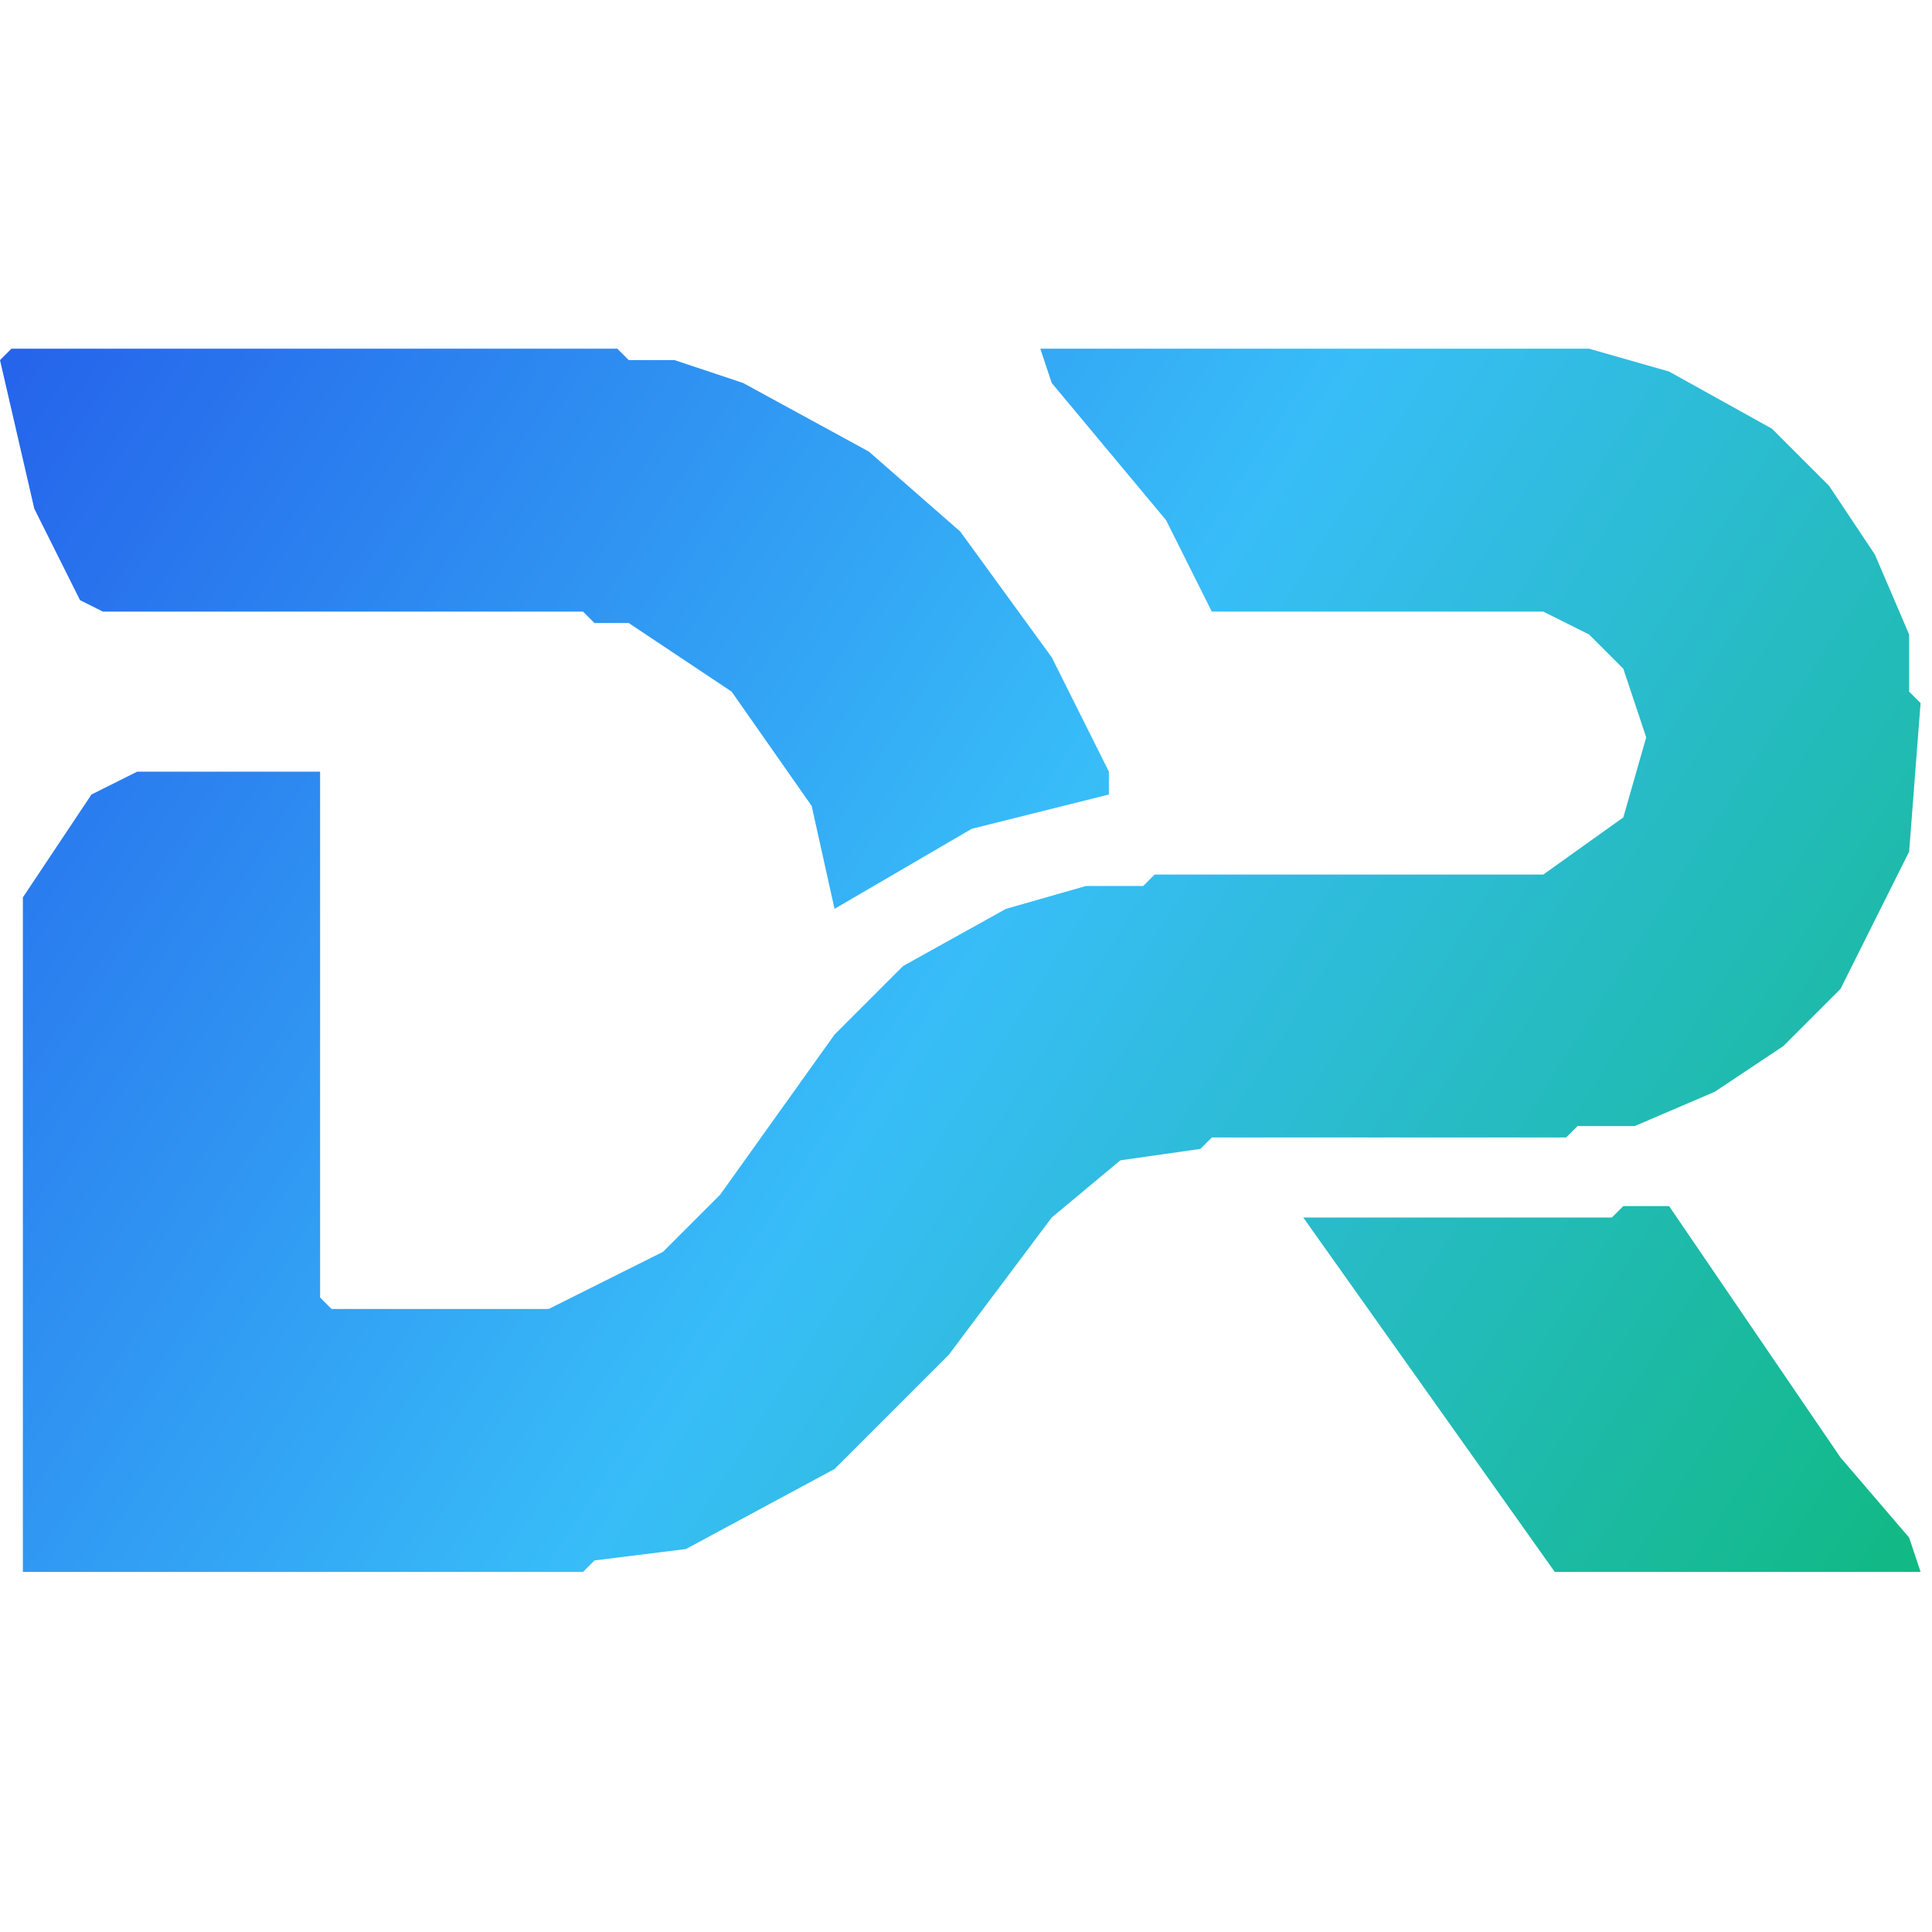
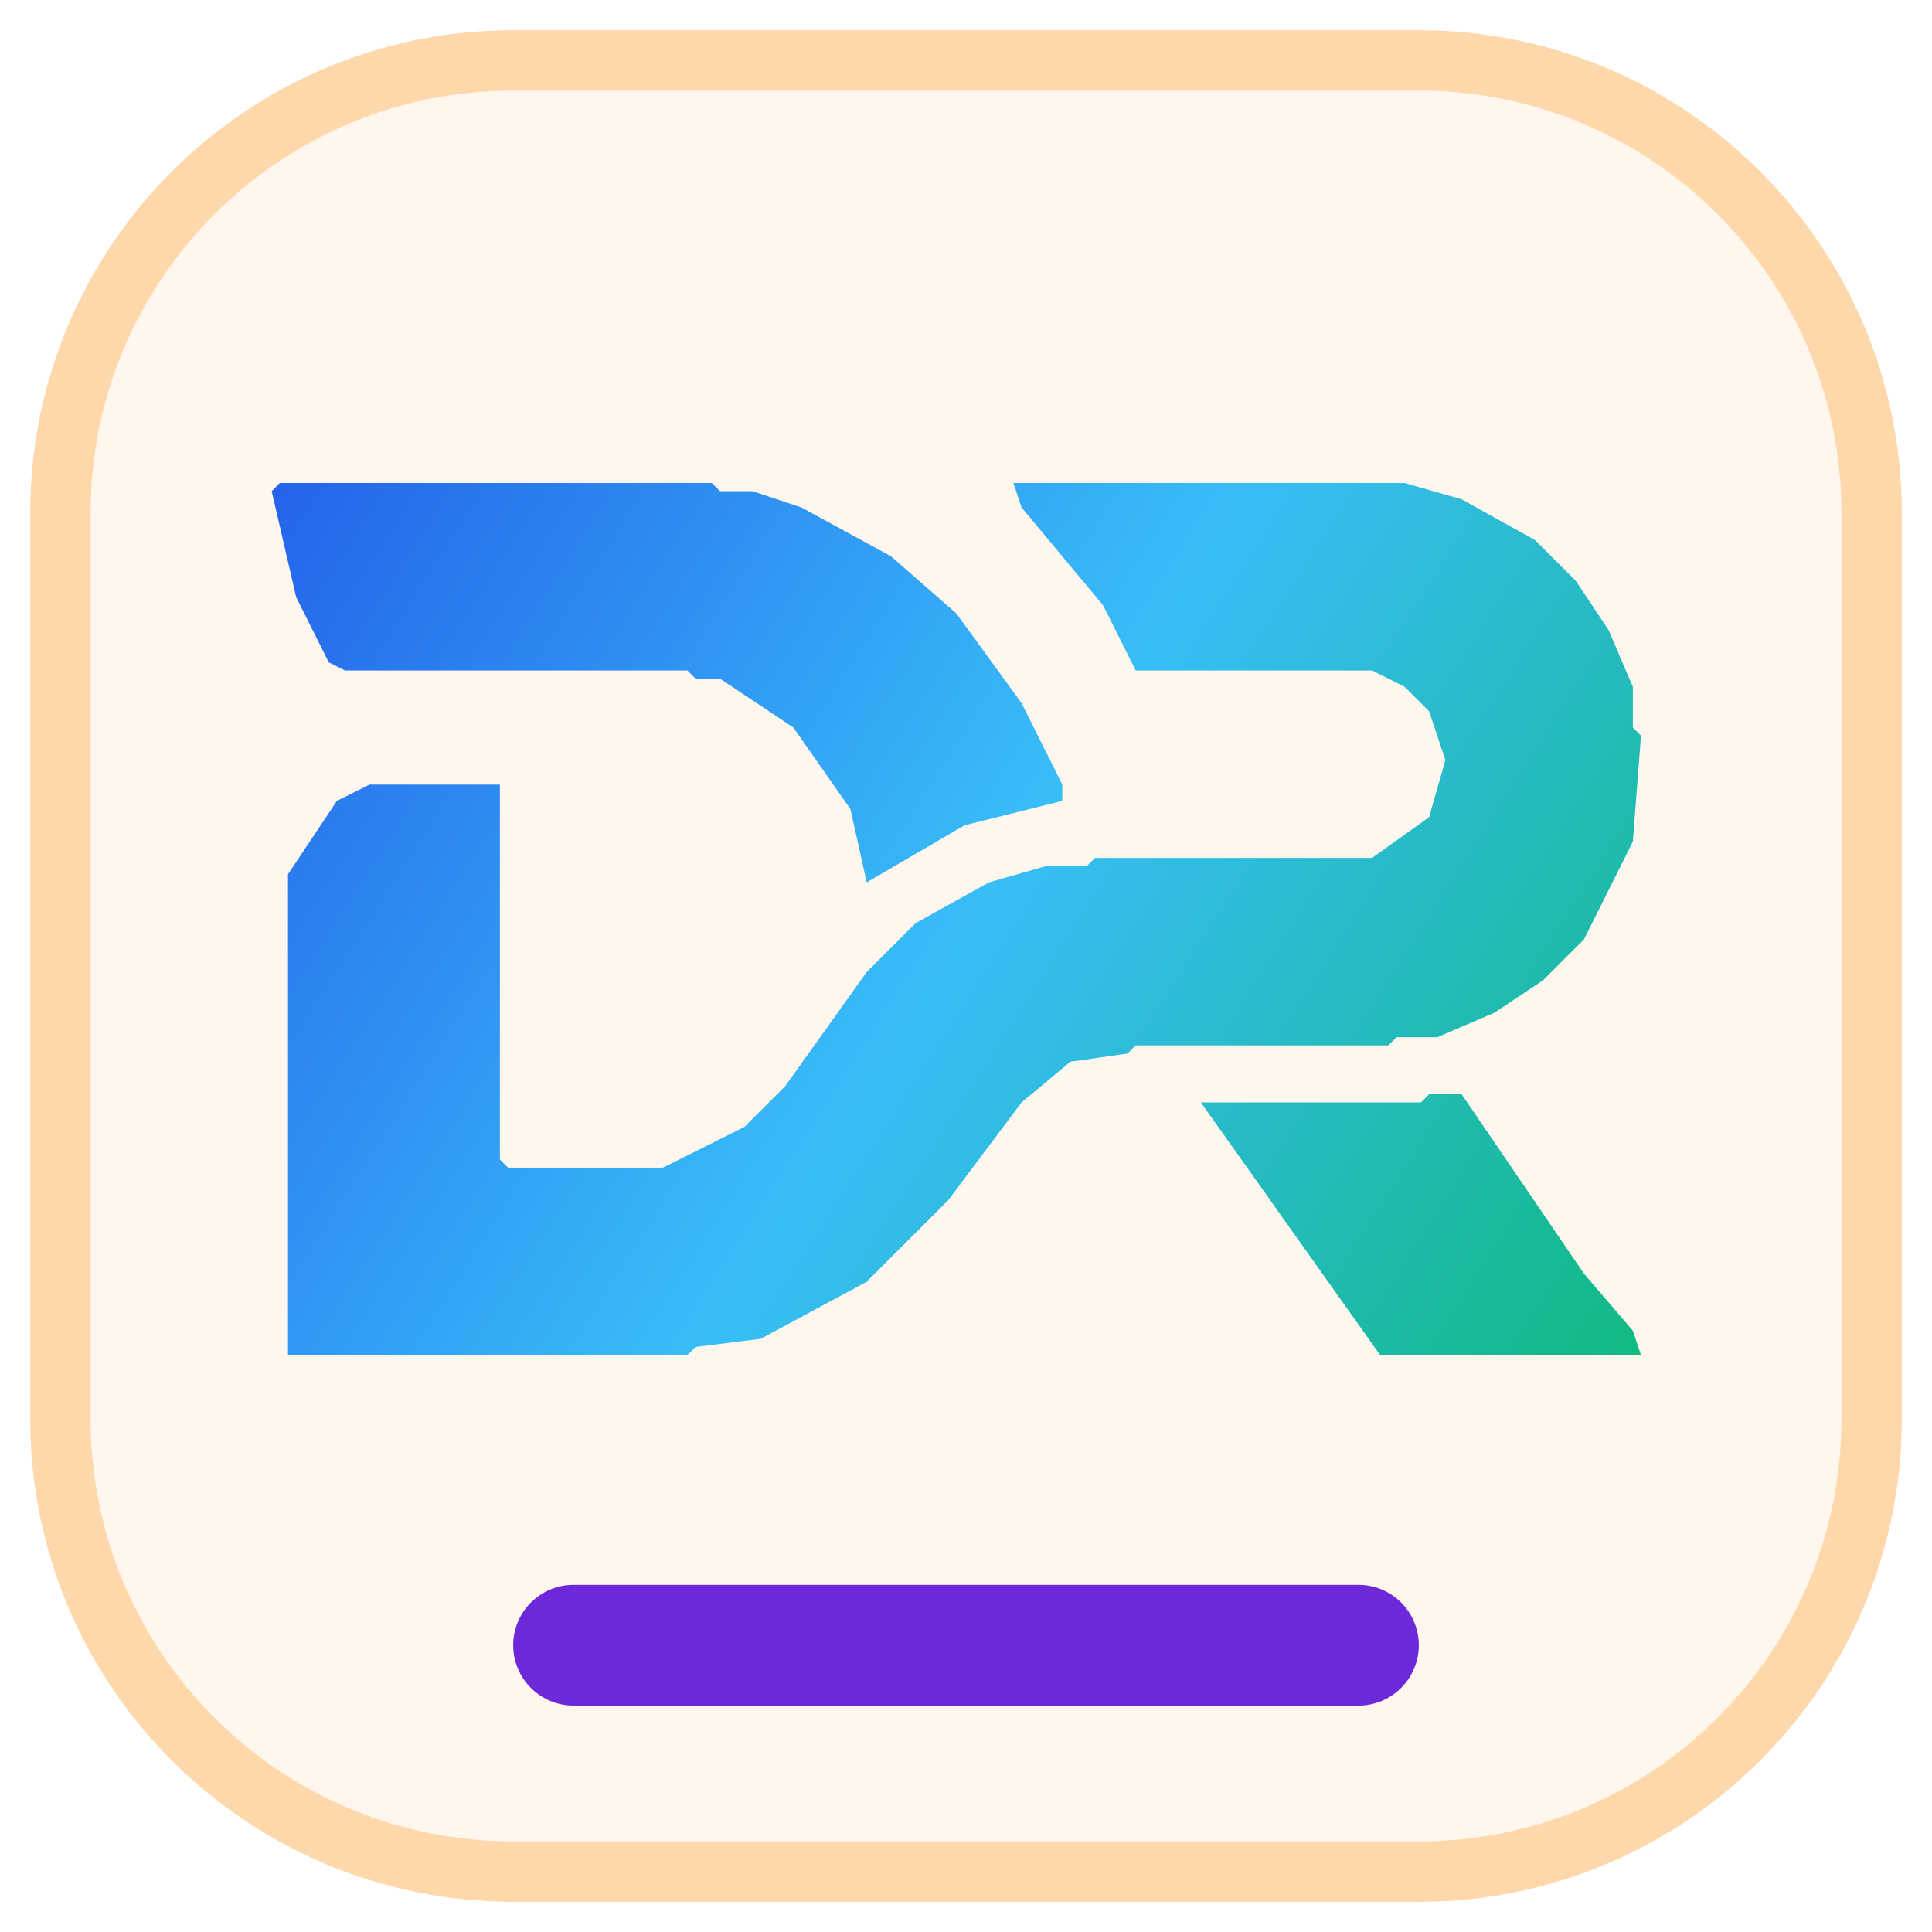
- <svg xmlns="http://www.w3.org/2000/svg" width="64" height="64" viewBox="0 0 169 108" role="img" aria-label="DataRelay Grant">
+ <svg xmlns="http://www.w3.org/2000/svg" width="128" height="128" viewBox="0 0 128 128" role="img" aria-label="DataRelay Grant">
  <defs>
-     <linearGradient id="datarelay-grant-docs-a-favicon" x1="0" y1="0" x2="169" y2="108" gradientUnits="userSpaceOnUse">
+     <linearGradient id="dr-grant-favicon" x1="0" y1="0" x2="169" y2="108" gradientUnits="userSpaceOnUse">
      <stop offset="0" stop-color="#2563EB" />
      <stop offset="0.5" stop-color="#38BDF8" />
      <stop offset="1" stop-color="#10B981" />
    </linearGradient>
  </defs>
-   <path d="M114 76 L136 107 L168 107 L167 104 L161 97 L146 75 L142 75 L141 76 Z" fill="url(#datarelay-grant-docs-a-favicon)" />
-   <path d="M164 18 L160 12 L155 7 L146 2 L139 0 L91 0 L92 3 L102 15 L106 23 L135 23 L139 25 L142 28 L144 34 L142 41 L135 46 L101 46 L100 47 L95 47 L88 49 L79 54 L73 60 L63 74 L58 79 L48 84 L29 84 L28 83 L28 37 L12 37 L8 39 L2 48 L2 107 L51 107 L52 106 L60 105 L73 98 L83 88 L92 76 L98 71 L105 70 L106 69 L137 69 L138 68 L143 68 L150 65 L156 61 L161 56 L167 44 L168 31 L167 30 L167 25 Z" fill="url(#datarelay-grant-docs-a-favicon)" />
-   <path d="M0 1 L3 14 L7 22 L9 23 L51 23 L52 24 L55 24 L64 30 L71 40 L73 49 L85 42 L97 39 L97 37 L92 27 L84 16 L76 9 L65 3 L59 1 L55 1 L54 0 L1 0 Z" fill="url(#datarelay-grant-docs-a-favicon)" />
+   <rect x="4" y="4" width="120" height="120" rx="30" fill="#FFF7ED" stroke="#FED7AA" stroke-width="4" />
+   <g transform="translate(18 32) scale(0.54)">
+     <path d="M114 76 L136 107 L168 107 L167 104 L161 97 L146 75 L142 75 L141 76 Z" fill="url(#dr-grant-favicon)" />
+     <path d="M164 18 L160 12 L155 7 L146 2 L139 0 L91 0 L92 3 L102 15 L106 23 L135 23 L139 25 L142 28 L144 34 L142 41 L135 46 L101 46 L100 47 L95 47 L88 49 L79 54 L73 60 L63 74 L58 79 L48 84 L29 84 L28 83 L28 37 L12 37 L8 39 L2 48 L2 107 L51 107 L52 106 L60 105 L73 98 L83 88 L92 76 L98 71 L105 70 L106 69 L137 69 L138 68 L143 68 L150 65 L156 61 L161 56 L167 44 L168 31 L167 30 L167 25 Z" fill="url(#dr-grant-favicon)" />
+     <path d="M0 1 L3 14 L7 22 L9 23 L51 23 L52 24 L55 24 L64 30 L71 40 L73 49 L85 42 L97 39 L97 37 L92 27 L84 16 L76 9 L65 3 L59 1 L55 1 L54 0 L1 0 Z" fill="url(#dr-grant-favicon)" />
+   </g>
+   <rect x="34" y="105" width="60" height="8" rx="4" fill="#6D28D9" />
</svg>
